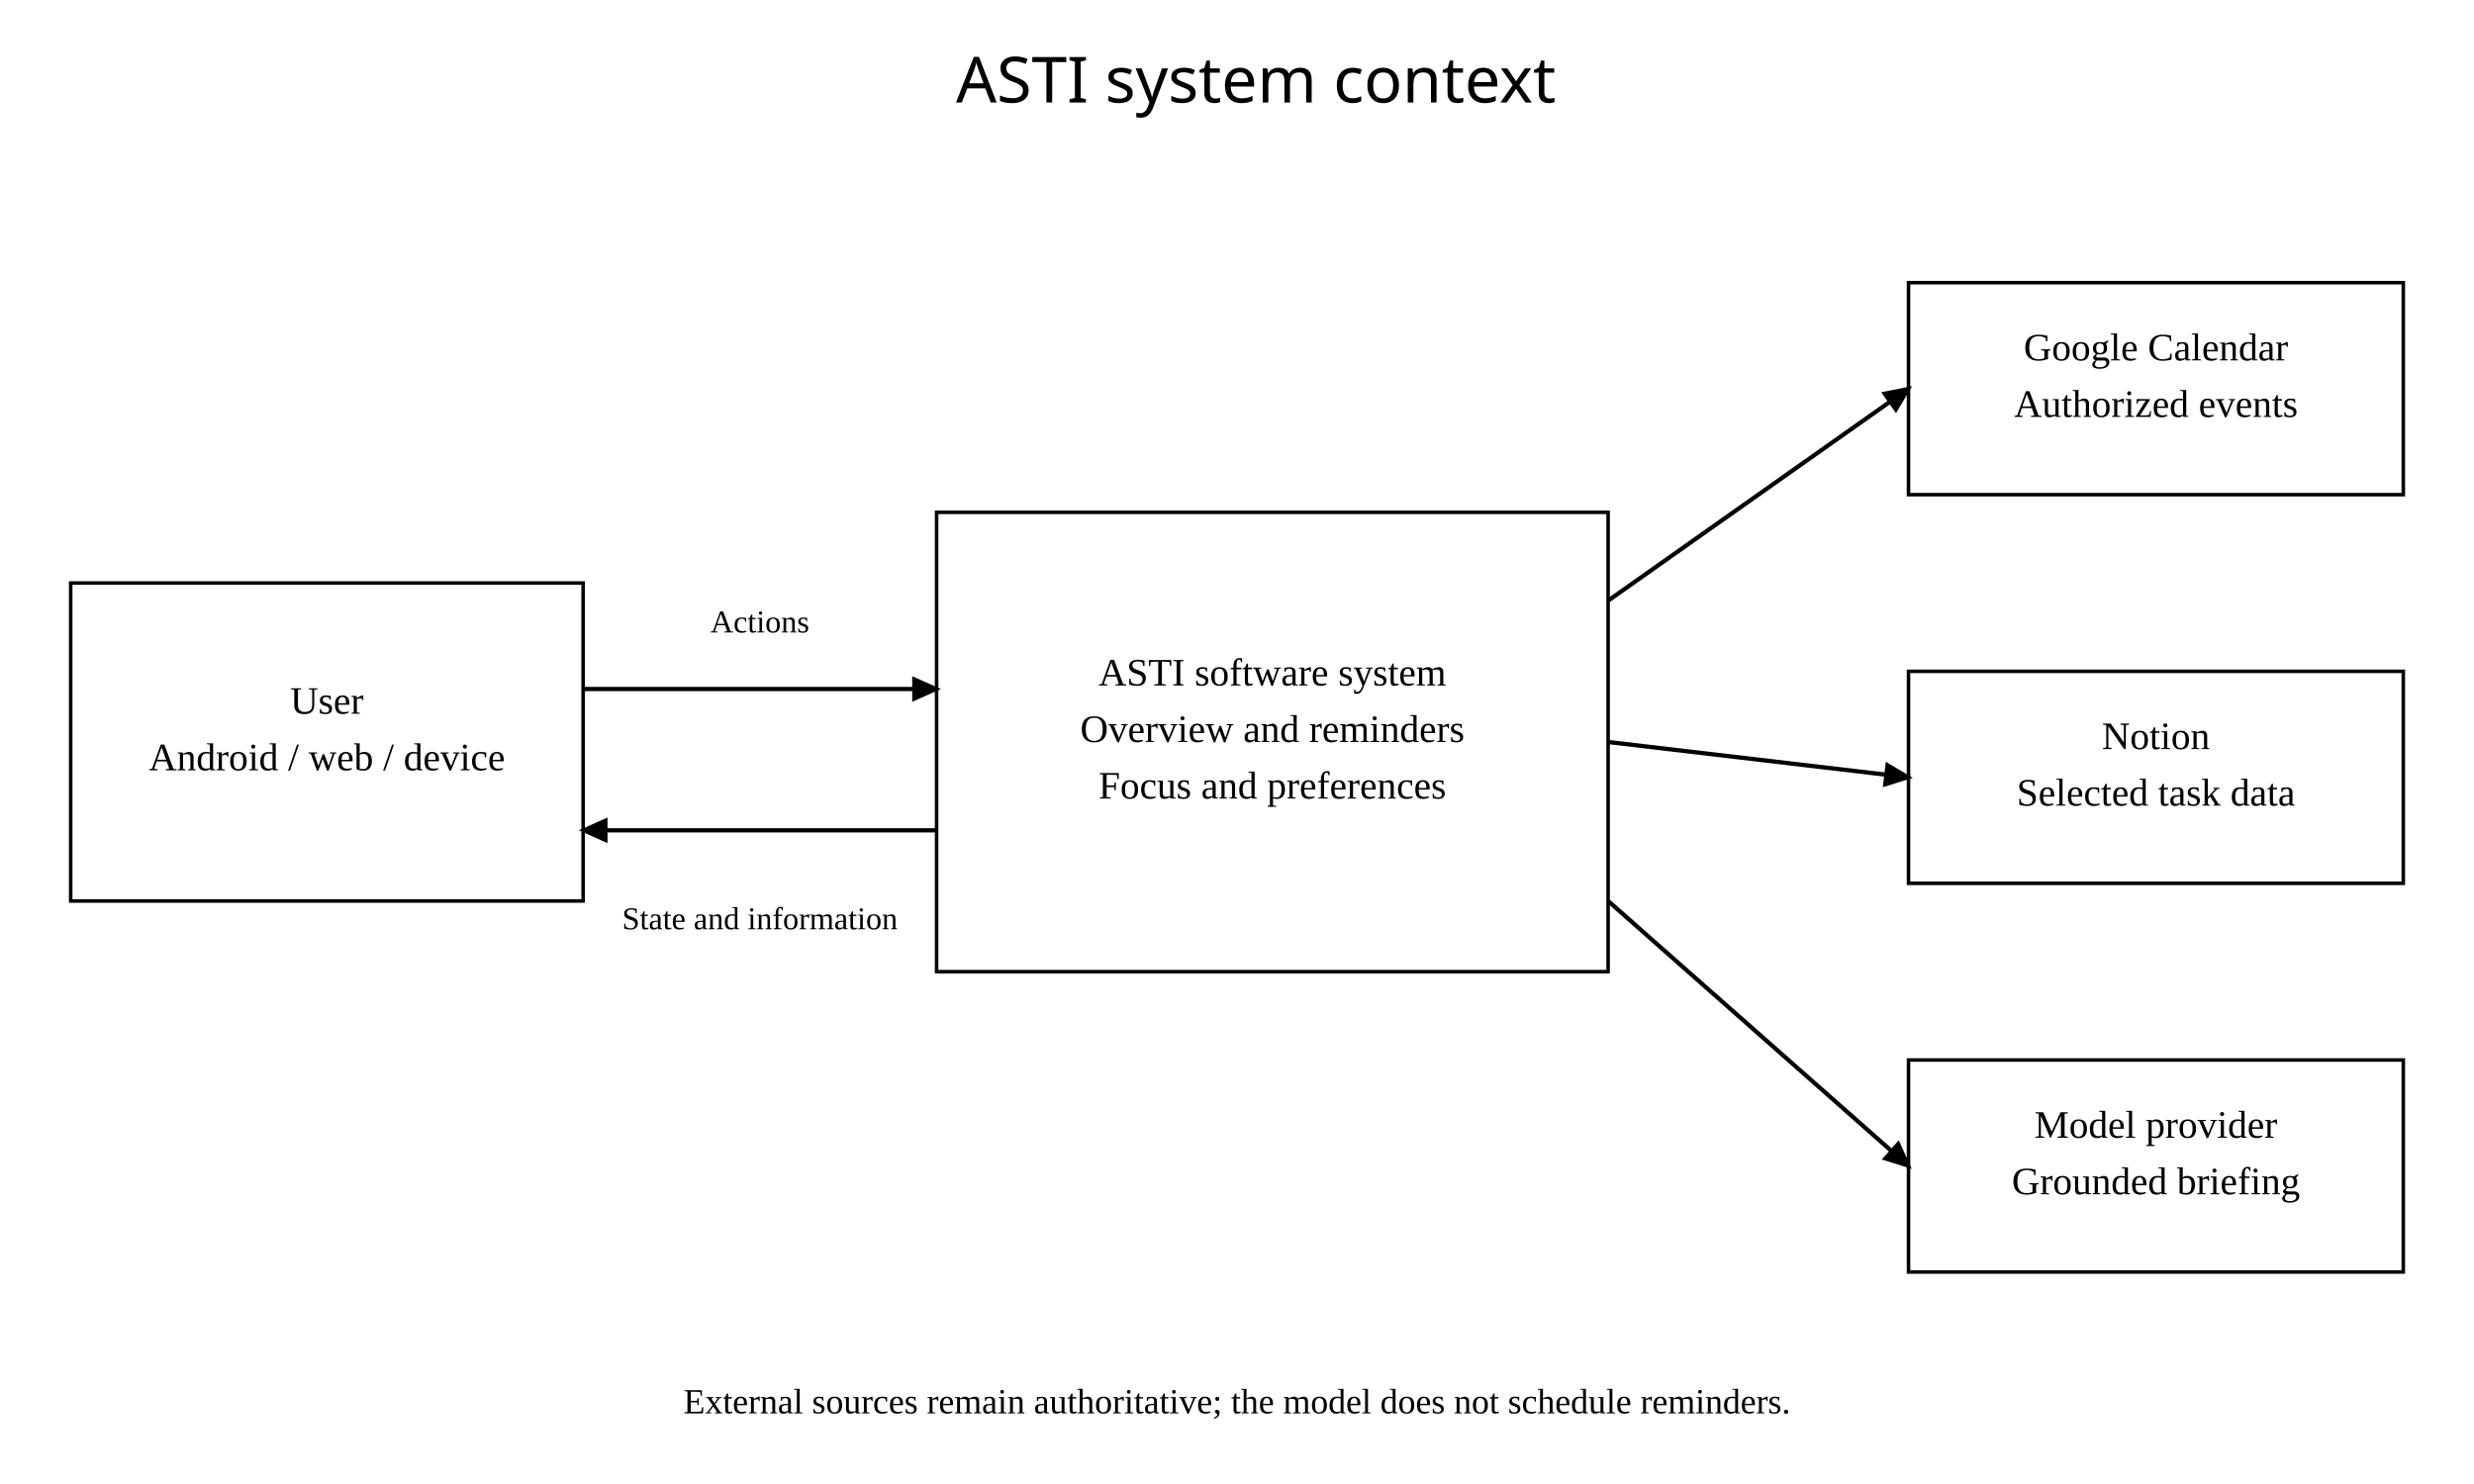
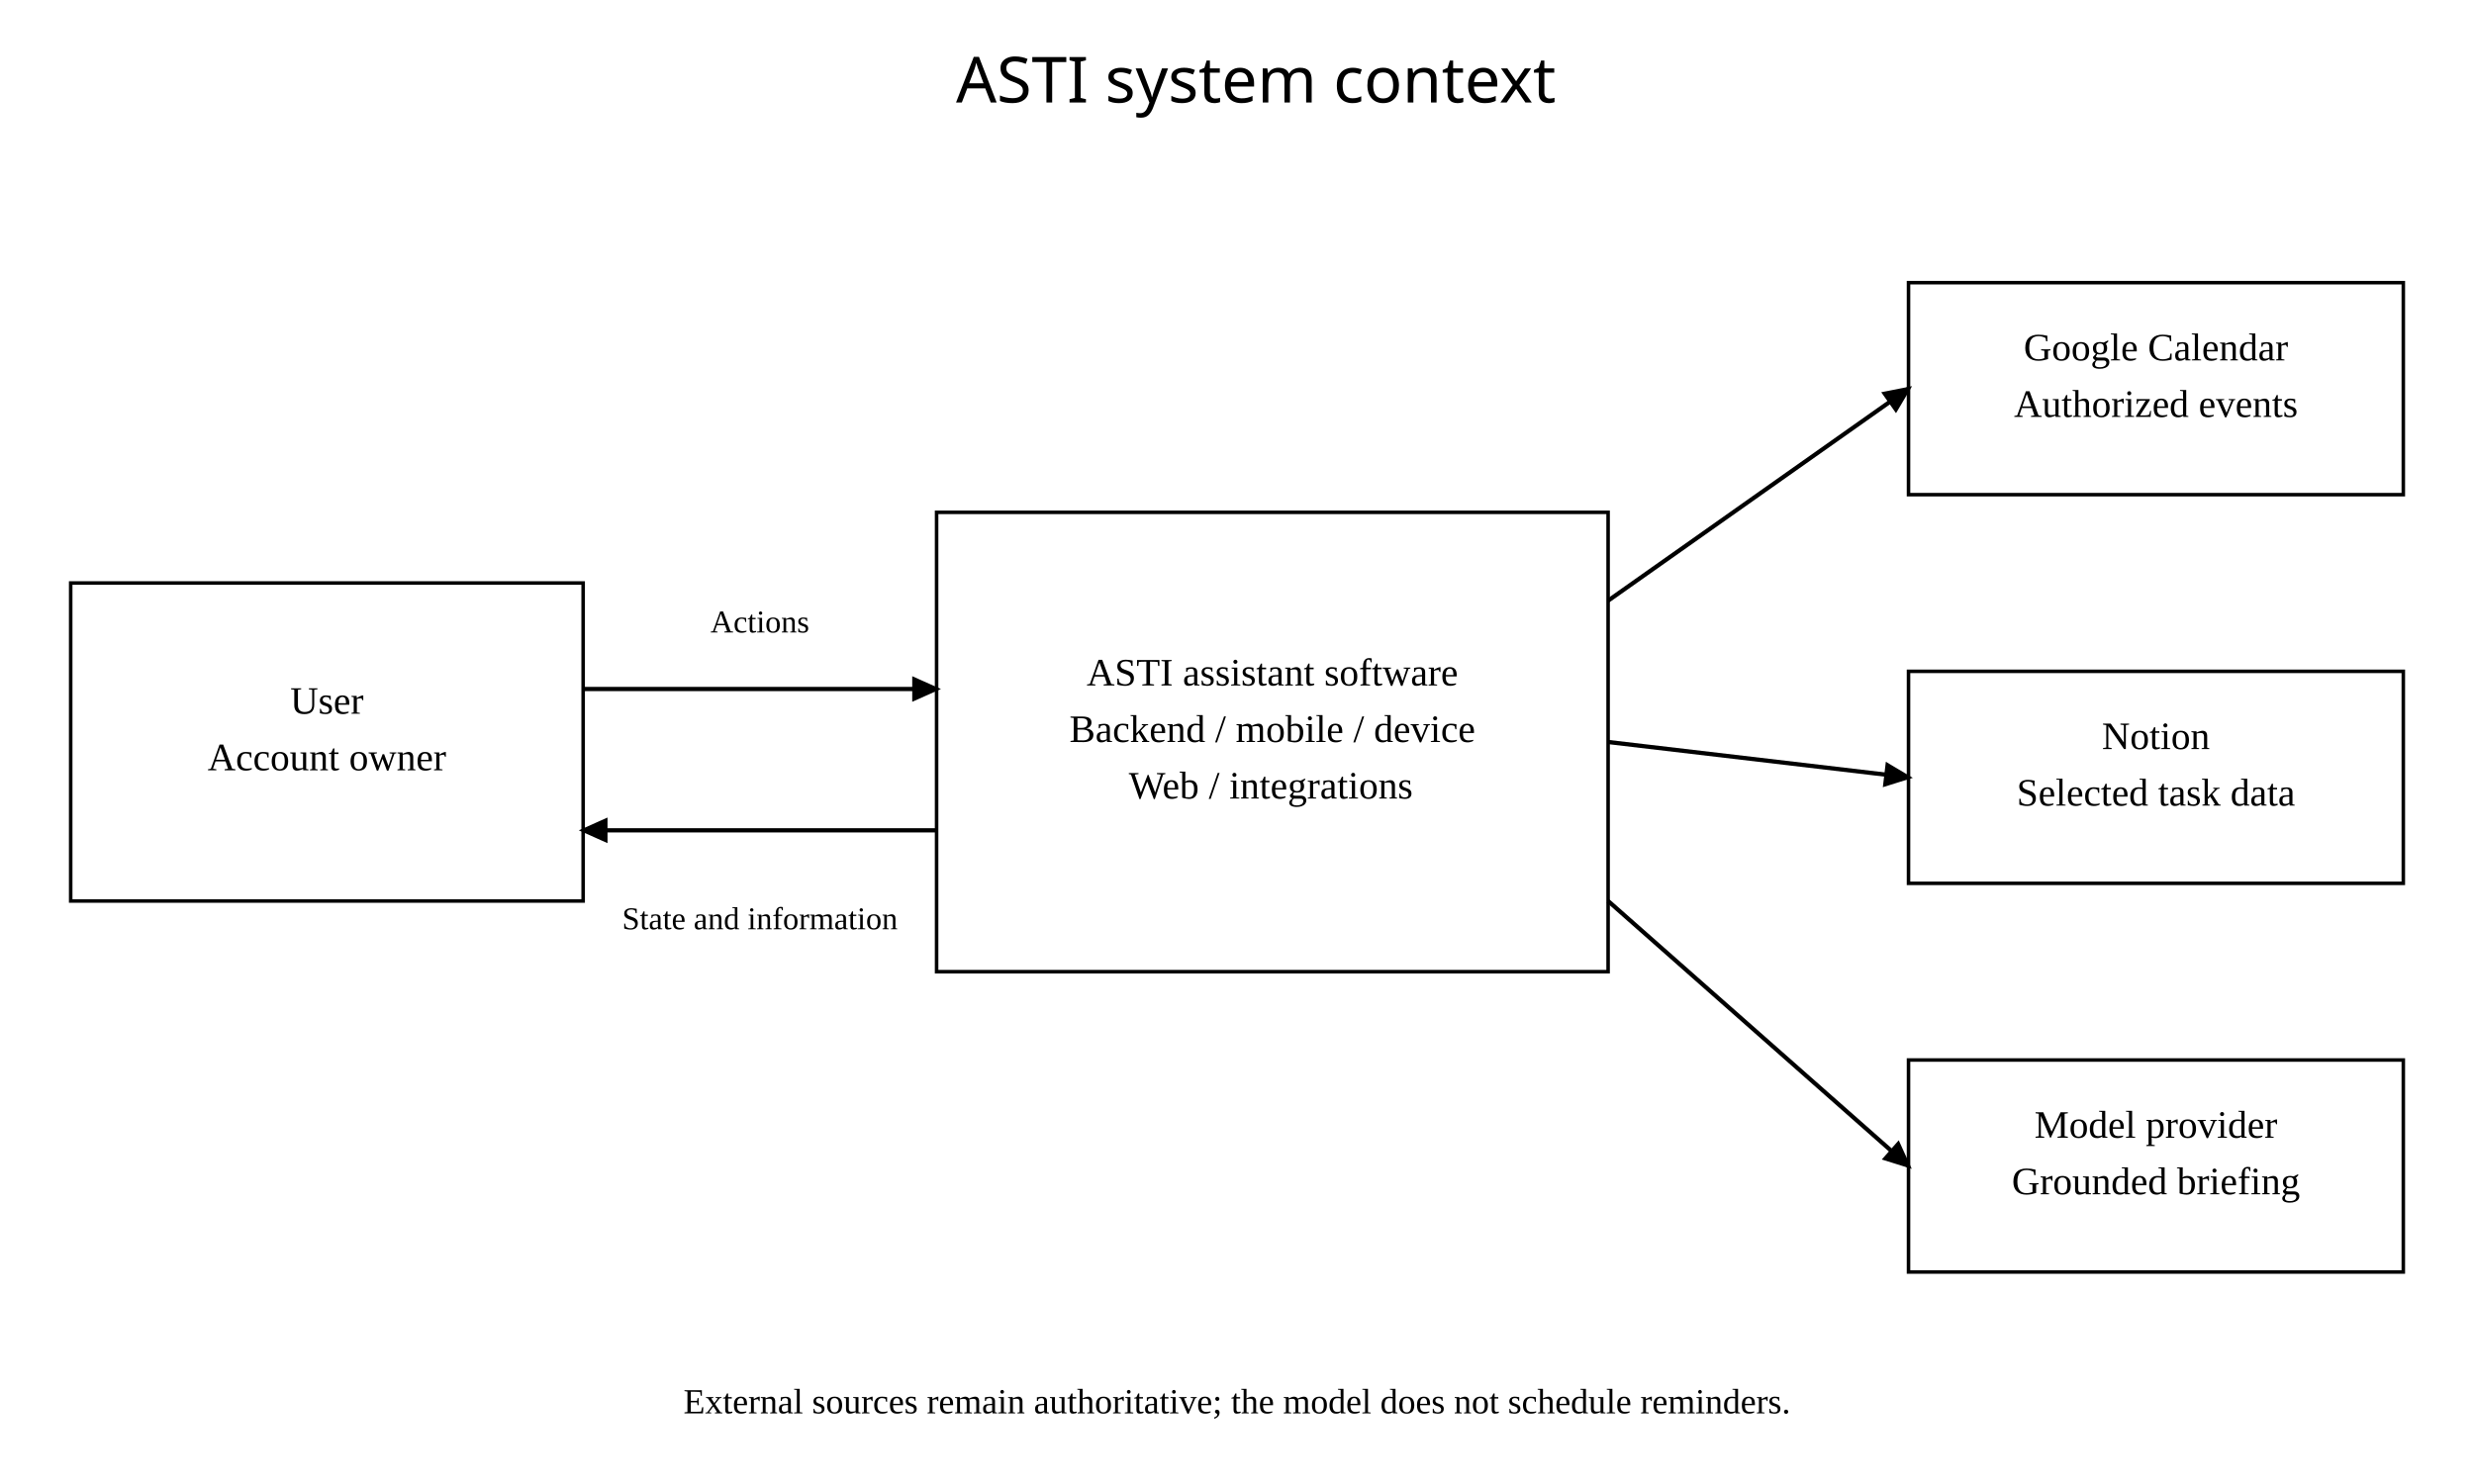
<svg xmlns="http://www.w3.org/2000/svg" width="700" height="420" preserveAspectRatio="xMinYMin meet" viewBox="0 0 700 420" version="1.0" fill-rule="evenodd">
  <clipPath id="clip">
    <rect x="0" y="0" width="700" height="420" />
  </clipPath>
  <g id="group" transform="scale(1,-1) translate(0,-420)" style="clip-path: url(#clip)">
    <g transform="">
      <text x="270.507" y="391" style="font-family: TimesNewRoman-Bold; font-size: 18px;fill: rgb(0%,0%,0%); stroke:none;" transform="translate(0,782) scale(1,-1)">ASTI system context</text>
      <rect x="20" y="165" width="145" height="90" rx="5" ry="0" style="stroke: rgb(0%,0%,0%); stroke-linecap: butt; stroke-width: 1; fill: rgb(100%,100%,100%); fill-rule: evenodd;" />
      <text x="82.115" y="218.0" style="font-family: TimesNewRoman; font-size: 11px;fill: rgb(0%,0%,0%); stroke:none;" transform="translate(0,436) scale(1,-1)">User</text>
-       <text x="42.098" y="202.0" style="font-family: TimesNewRoman; font-size: 11px;fill: rgb(0%,0%,0%); stroke:none;" transform="translate(0,404) scale(1,-1)">Android / web / device</text>
+       <text x="58.748" y="202.0" style="font-family: TimesNewRoman; font-size: 11px;fill: rgb(0%,0%,0%); stroke:none;" transform="translate(0,404) scale(1,-1)">Account owner</text>
      <rect x="265" y="145" width="190" height="130" rx="5" ry="0" style="stroke: rgb(0%,0%,0%); stroke-linecap: butt; stroke-width: 1; fill: rgb(100%,100%,100%); fill-rule: evenodd;" />
-       <text x="310.814" y="226.0" style="font-family: TimesNewRoman; font-size: 11px;fill: rgb(0%,0%,0%); stroke:none;" transform="translate(0,452) scale(1,-1)">ASTI software system</text>
-       <text x="305.631" y="210.0" style="font-family: TimesNewRoman; font-size: 11px;fill: rgb(0%,0%,0%); stroke:none;" transform="translate(0,420) scale(1,-1)">Overview and reminders</text>
-       <text x="310.828" y="194.0" style="font-family: TimesNewRoman; font-size: 11px;fill: rgb(0%,0%,0%); stroke:none;" transform="translate(0,388) scale(1,-1)">Focus and preferences</text>
+       <text x="307.455" y="226.0" style="font-family: TimesNewRoman; font-size: 11px;fill: rgb(0%,0%,0%); stroke:none;" transform="translate(0,452) scale(1,-1)">ASTI assistant software</text>
+       <text x="302.575" y="210.0" style="font-family: TimesNewRoman; font-size: 11px;fill: rgb(0%,0%,0%); stroke:none;" transform="translate(0,420) scale(1,-1)">Backend / mobile / device</text>
+       <text x="319.373" y="194.0" style="font-family: TimesNewRoman; font-size: 11px;fill: rgb(0%,0%,0%); stroke:none;" transform="translate(0,388) scale(1,-1)">Web / integrations</text>
      <rect x="540" y="280" width="140" height="60" rx="5" ry="0" style="stroke: rgb(0%,0%,0%); stroke-linecap: butt; stroke-width: 1; fill: rgb(100%,100%,100%); fill-rule: evenodd;" />
      <text x="572.582" y="318.0" style="font-family: TimesNewRoman; font-size: 11px;fill: rgb(0%,0%,0%); stroke:none;" transform="translate(0,636) scale(1,-1)">Google Calendar</text>
      <text x="569.832" y="302.0" style="font-family: TimesNewRoman; font-size: 11px;fill: rgb(0%,0%,0%); stroke:none;" transform="translate(0,604) scale(1,-1)">Authorized events</text>
      <rect x="540" y="170" width="140" height="60" rx="5" ry="0" style="stroke: rgb(0%,0%,0%); stroke-linecap: butt; stroke-width: 1; fill: rgb(100%,100%,100%); fill-rule: evenodd;" />
      <text x="594.722" y="208.0" style="font-family: TimesNewRoman; font-size: 11px;fill: rgb(0%,0%,0%); stroke:none;" transform="translate(0,416) scale(1,-1)">Notion</text>
      <text x="570.6" y="192.0" style="font-family: TimesNewRoman; font-size: 11px;fill: rgb(0%,0%,0%); stroke:none;" transform="translate(0,384) scale(1,-1)">Selected task data</text>
      <rect x="540" y="60" width="140" height="60" rx="5" ry="0" style="stroke: rgb(0%,0%,0%); stroke-linecap: butt; stroke-width: 1; fill: rgb(100%,100%,100%); fill-rule: evenodd;" />
      <text x="575.633" y="98.0" style="font-family: TimesNewRoman; font-size: 11px;fill: rgb(0%,0%,0%); stroke:none;" transform="translate(0,196) scale(1,-1)">Model provider</text>
      <text x="569.22" y="82.0" style="font-family: TimesNewRoman; font-size: 11px;fill: rgb(0%,0%,0%); stroke:none;" transform="translate(0,164) scale(1,-1)">Grounded briefing</text>
      <path d="M 165,225 L 265,225 Z" style="stroke: rgb(0%,0%,0%); stroke-linecap: butt; stroke-width: 1.2;" />
      <polygon points="265 225, 258.608 227.854, 258.608 222.146" style="stroke: rgb(0%,0%,0%); stroke-linecap: butt; stroke-width: 1; fill: rgb(0%,0%,0%); fill-rule: evenodd;" />
      <text x="201.001" y="241" style="font-family: TimesNewRoman; font-size: 9px;fill: rgb(0%,0%,0%); stroke:none;" transform="translate(0,482) scale(1,-1)">Actions</text>
      <path d="M 265,185 L 165,185 Z" style="stroke: rgb(0%,0%,0%); stroke-linecap: butt; stroke-width: 1.2;" />
      <polygon points="165 185, 171.392 182.146, 171.392 187.854" style="stroke: rgb(0%,0%,0%); stroke-linecap: butt; stroke-width: 1; fill: rgb(0%,0%,0%); fill-rule: evenodd;" />
      <text x="176.01" y="157" style="font-family: TimesNewRoman; font-size: 9px;fill: rgb(0%,0%,0%); stroke:none;" transform="translate(0,314) scale(1,-1)">State and information</text>
      <path d="M 455,250 L 540,310 Z" style="stroke: rgb(0%,0%,0%); stroke-linecap: butt; stroke-width: 1.2;" />
      <polygon points="540 310, 533.132 308.646, 536.424 303.982" style="stroke: rgb(0%,0%,0%); stroke-linecap: butt; stroke-width: 1; fill: rgb(0%,0%,0%); fill-rule: evenodd;" />
      <path d="M 455,210 L 540,200 Z" style="stroke: rgb(0%,0%,0%); stroke-linecap: butt; stroke-width: 1.2;" />
      <polygon points="540 200, 533.986 203.582, 533.319 197.912" style="stroke: rgb(0%,0%,0%); stroke-linecap: butt; stroke-width: 1; fill: rgb(0%,0%,0%); fill-rule: evenodd;" />
      <path d="M 455,165 L 540,90 Z" style="stroke: rgb(0%,0%,0%); stroke-linecap: butt; stroke-width: 1.2;" />
      <polygon points="540 90, 537.096 96.369, 533.319 92.089" style="stroke: rgb(0%,0%,0%); stroke-linecap: butt; stroke-width: 1; fill: rgb(0%,0%,0%); fill-rule: evenodd;" />
      <text x="193.384" y="20" style="font-family: TimesNewRoman; font-size: 10px;fill: rgb(0%,0%,0%); stroke:none;" transform="translate(0,40) scale(1,-1)">External sources remain authoritative; the model does not schedule reminders.</text>
    </g>
  </g>
</svg>
